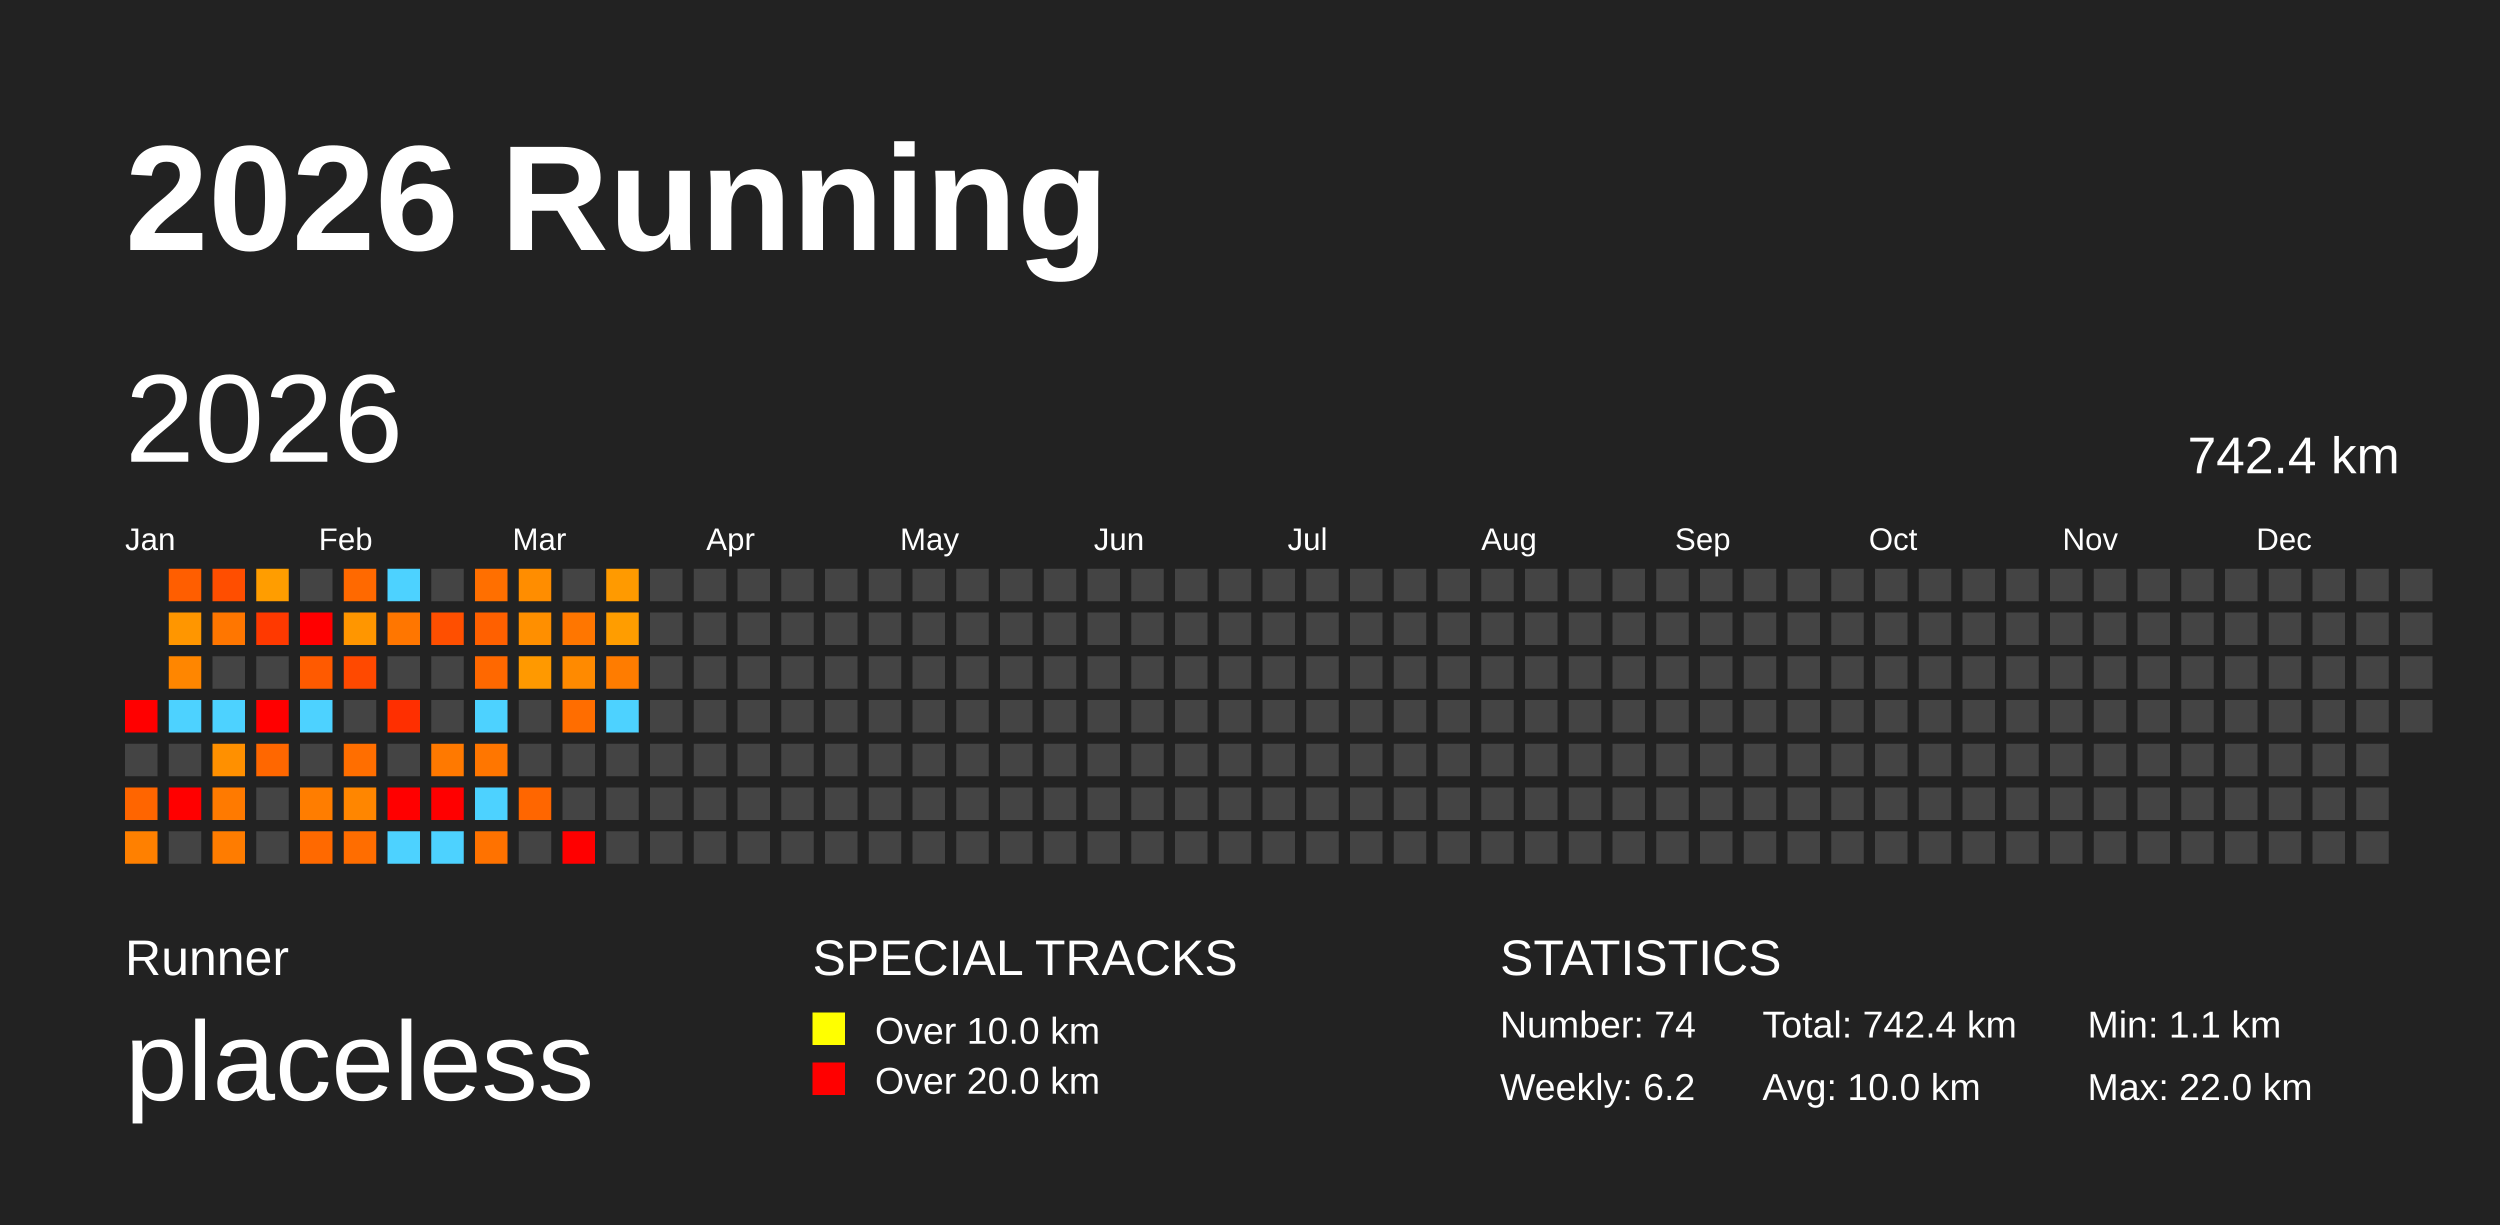
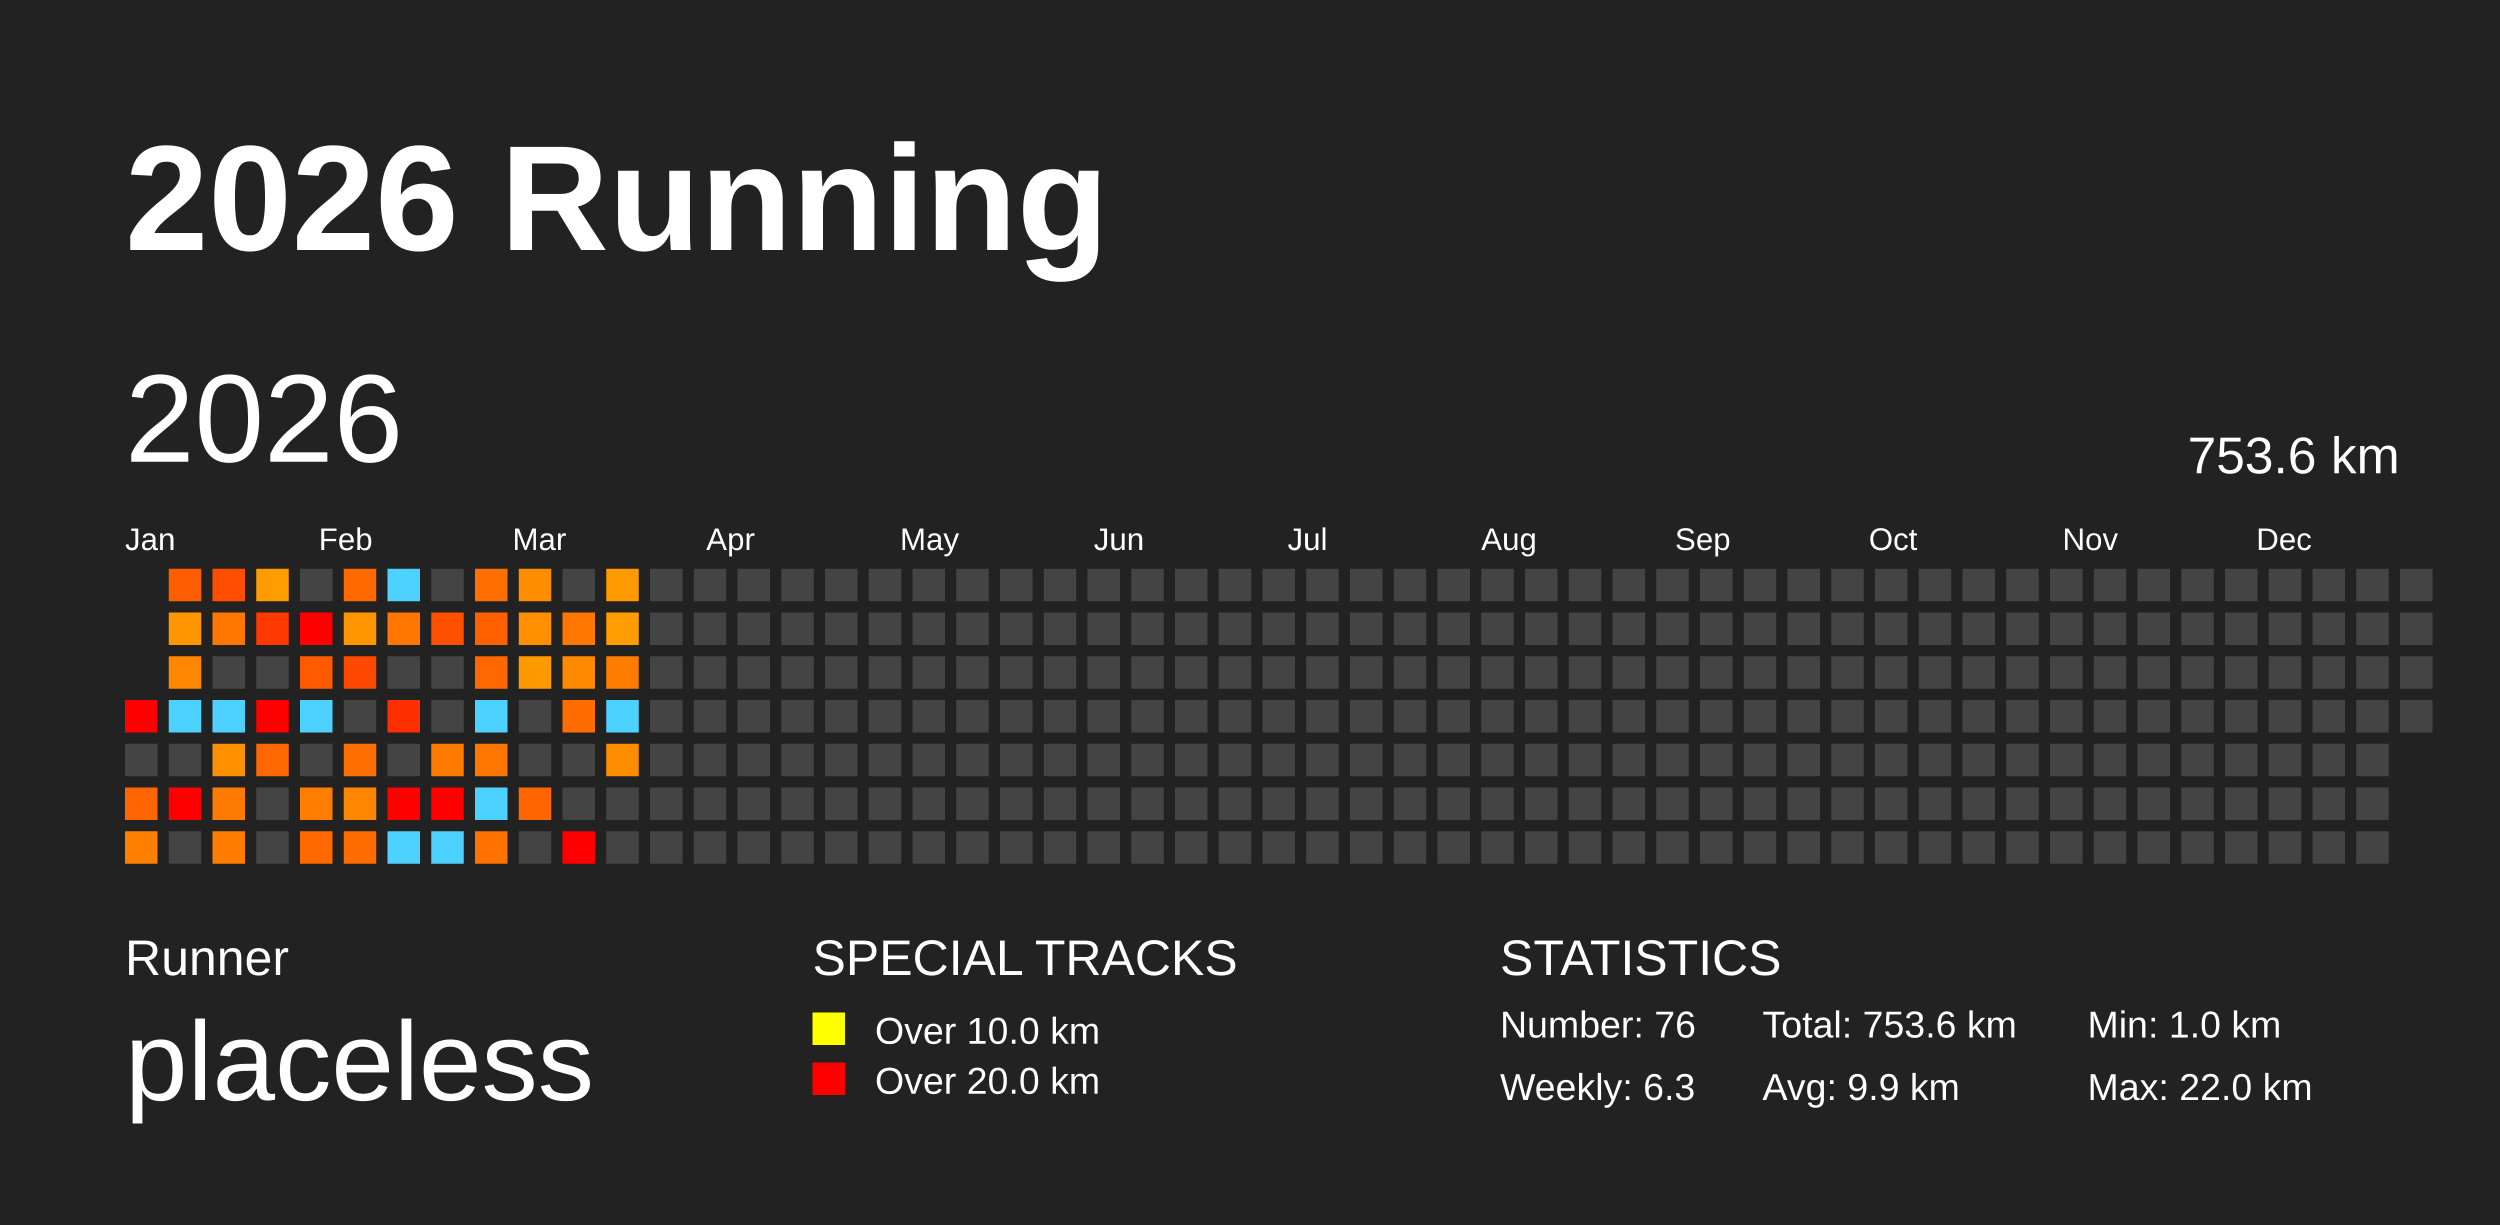
<svg xmlns="http://www.w3.org/2000/svg" baseProfile="full" height="98mm" version="1.1" viewBox="0,0,200,98" width="200mm">
  <defs />
  <rect fill="#222222" height="98" width="200" x="0" y="0" />
  <text fill="#FFFFFF" style="font-size:12px; font-family:Arial; font-weight:bold;" x="10" y="20">2026 Running</text>
  <text fill="#FFFFFF" style="font-size:4px; font-family:Arial" x="10" y="78">Runner</text>
  <text fill="#FFFFFF" style="font-size:9px; font-family:Arial" x="10" y="88">placeless</text>
  <text fill="#FFFFFF" style="font-size:4px; font-family:Arial" x="65" y="78">SPECIAL TRACKS</text>
  <rect fill="yellow" height="2.6" width="2.6" x="65" y="81" />
  <text fill="#FFFFFF" style="font-size:3px; font-family:Arial" x="70" y="83.5">Over 10.0 km</text>
  <rect fill="red" height="2.6" width="2.6" x="65" y="85" />
  <text fill="#FFFFFF" style="font-size:3px; font-family:Arial" x="70" y="87.5">Over 20.0 km</text>
  <text fill="#FFFFFF" style="font-size:4px; font-family:Arial" x="120" y="78">STATISTICS</text>
-   <text fill="#FFFFFF" style="font-size:3px; font-family:Arial" x="120" y="83">Number: 74</text>
-   <text fill="#FFFFFF" style="font-size:3px; font-family:Arial" x="120" y="88">Weekly: 6.2</text>
-   <text fill="#FFFFFF" style="font-size:3px; font-family:Arial" x="141" y="83">Total: 742.4 km</text>
-   <text fill="#FFFFFF" style="font-size:3px; font-family:Arial" x="141" y="88">Avg: 10.0 km</text>
-   <text fill="#FFFFFF" style="font-size:3px; font-family:Arial" x="167" y="83">Min: 1.1 km</text>
+   <text fill="#FFFFFF" style="font-size:3px; font-family:Arial" x="120" y="83">Number: 76</text>
+   <text fill="#FFFFFF" style="font-size:3px; font-family:Arial" x="120" y="88">Weekly: 6.3</text>
+   <text fill="#FFFFFF" style="font-size:3px; font-family:Arial" x="141" y="83">Total: 753.6 km</text>
+   <text fill="#FFFFFF" style="font-size:3px; font-family:Arial" x="141" y="88">Avg: 9.9 km</text>
+   <text fill="#FFFFFF" style="font-size:3px; font-family:Arial" x="167" y="83">Min: 1.0 km</text>
  <text fill="#FFFFFF" style="font-size:3px; font-family:Arial" x="167" y="88">Max: 22.0 km</text>
  <text dominant-baseline="hanging" fill="#FFFFFF" style="font-size:10.0px; font-family:Arial;" x="10" y="30">2026</text>
-   <text dominant-baseline="hanging" fill="#FFFFFF" style="font-size:4.125px; font-family:Arial;" x="175" y="35">742.4 km</text>
+   <text dominant-baseline="hanging" fill="#FFFFFF" style="font-size:4.125px; font-family:Arial;" x="175" y="35">753.6 km</text>
  <text fill="#FFFFFF" style="font-size:2.5px; font-family:Arial" x="10.0" y="44">Jan</text>
  <text fill="#FFFFFF" style="font-size:2.5px; font-family:Arial" x="25.5" y="44">Feb</text>
  <text fill="#FFFFFF" style="font-size:2.5px; font-family:Arial" x="41.0" y="44">Mar</text>
  <text fill="#FFFFFF" style="font-size:2.5px; font-family:Arial" x="56.5" y="44">Apr</text>
  <text fill="#FFFFFF" style="font-size:2.5px; font-family:Arial" x="72.0" y="44">May</text>
  <text fill="#FFFFFF" style="font-size:2.5px; font-family:Arial" x="87.5" y="44">Jun</text>
  <text fill="#FFFFFF" style="font-size:2.5px; font-family:Arial" x="103.0" y="44">Jul</text>
  <text fill="#FFFFFF" style="font-size:2.5px; font-family:Arial" x="118.5" y="44">Aug</text>
  <text fill="#FFFFFF" style="font-size:2.5px; font-family:Arial" x="134.0" y="44">Sep</text>
  <text fill="#FFFFFF" style="font-size:2.5px; font-family:Arial" x="149.5" y="44">Oct</text>
  <text fill="#FFFFFF" style="font-size:2.5px; font-family:Arial" x="165.0" y="44">Nov</text>
  <text fill="#FFFFFF" style="font-size:2.5px; font-family:Arial" x="180.5" y="44">Dec</text>
  <rect fill="red" height="2.6" width="2.6" x="10.0" y="56.0" />
  <rect fill="#444444" height="2.6" width="2.6" x="10.0" y="59.5" />
  <rect fill="#ff6500" height="2.6" width="2.6" x="10.0" y="63.0" />
  <rect fill="#ff8000" height="2.6" width="2.6" x="10.0" y="66.5" />
  <rect fill="#ff5e00" height="2.6" width="2.6" x="13.5" y="45.5" />
  <rect fill="#ff9600" height="2.6" width="2.6" x="13.5" y="49.0" />
  <rect fill="#ff8600" height="2.6" width="2.6" x="13.5" y="52.5" />
  <rect fill="#4dd2ff" height="2.6" width="2.6" x="13.5" y="56.0" />
  <rect fill="#444444" height="2.6" width="2.6" x="13.5" y="59.5" />
  <rect fill="red" height="2.6" width="2.6" x="13.5" y="63.0" />
  <rect fill="#444444" height="2.6" width="2.6" x="13.5" y="66.5" />
  <rect fill="#ff4e00" height="2.6" width="2.6" x="17.0" y="45.5" />
  <rect fill="#ff7600" height="2.6" width="2.6" x="17.0" y="49.0" />
  <rect fill="#444444" height="2.6" width="2.6" x="17.0" y="52.5" />
  <rect fill="#4dd2ff" height="2.6" width="2.6" x="17.0" y="56.0" />
  <rect fill="#ff9000" height="2.6" width="2.6" x="17.0" y="59.5" />
  <rect fill="#ff7a00" height="2.6" width="2.6" x="17.0" y="63.0" />
  <rect fill="#ff7c00" height="2.6" width="2.6" x="17.0" y="66.5" />
  <rect fill="#ff9d00" height="2.6" width="2.6" x="20.5" y="45.5" />
  <rect fill="#ff3900" height="2.6" width="2.6" x="20.5" y="49.0" />
  <rect fill="#444444" height="2.6" width="2.6" x="20.5" y="52.5" />
  <rect fill="red" height="2.6" width="2.6" x="20.5" y="56.0" />
  <rect fill="#ff6700" height="2.6" width="2.6" x="20.5" y="59.5" />
  <rect fill="#444444" height="2.6" width="2.6" x="20.5" y="63.0" />
  <rect fill="#444444" height="2.6" width="2.6" x="20.5" y="66.5" />
  <rect fill="#444444" height="2.6" width="2.6" x="24.0" y="45.5" />
  <rect fill="red" height="2.6" width="2.6" x="24.0" y="49.0" />
  <rect fill="#ff5a00" height="2.6" width="2.6" x="24.0" y="52.5" />
  <rect fill="#4dd2ff" height="2.6" width="2.6" x="24.0" y="56.0" />
  <rect fill="#444444" height="2.6" width="2.6" x="24.0" y="59.5" />
  <rect fill="#ff7d00" height="2.6" width="2.6" x="24.0" y="63.0" />
  <rect fill="#ff6900" height="2.6" width="2.6" x="24.0" y="66.5" />
  <rect fill="#ff6900" height="2.6" width="2.6" x="27.5" y="45.5" />
  <rect fill="#ff9600" height="2.6" width="2.6" x="27.5" y="49.0" />
  <rect fill="#ff4900" height="2.6" width="2.6" x="27.5" y="52.5" />
  <rect fill="#444444" height="2.6" width="2.6" x="27.5" y="56.0" />
  <rect fill="#ff6e00" height="2.6" width="2.6" x="27.5" y="59.5" />
  <rect fill="#ff8600" height="2.6" width="2.6" x="27.5" y="63.0" />
  <rect fill="#ff6d00" height="2.6" width="2.6" x="27.5" y="66.5" />
  <rect fill="#4dd2ff" height="2.6" width="2.6" x="31.0" y="45.5" />
  <rect fill="#ff7600" height="2.6" width="2.6" x="31.0" y="49.0" />
  <rect fill="#444444" height="2.6" width="2.6" x="31.0" y="52.5" />
  <rect fill="#ff2f00" height="2.6" width="2.6" x="31.0" y="56.0" />
  <rect fill="#444444" height="2.6" width="2.6" x="31.0" y="59.5" />
  <rect fill="red" height="2.6" width="2.6" x="31.0" y="63.0" />
  <rect fill="#4dd2ff" height="2.6" width="2.6" x="31.0" y="66.5" />
  <rect fill="#444444" height="2.6" width="2.6" x="34.5" y="45.5" />
  <rect fill="#ff4f00" height="2.6" width="2.6" x="34.5" y="49.0" />
  <rect fill="#444444" height="2.6" width="2.6" x="34.5" y="52.5" />
  <rect fill="#444444" height="2.6" width="2.6" x="34.5" y="56.0" />
  <rect fill="#ff7900" height="2.6" width="2.6" x="34.5" y="59.5" />
  <rect fill="red" height="2.6" width="2.6" x="34.5" y="63.0" />
  <rect fill="#4dd2ff" height="2.6" width="2.6" x="34.5" y="66.5" />
  <rect fill="#ff6f00" height="2.6" width="2.6" x="38.0" y="45.5" />
  <rect fill="#ff6000" height="2.6" width="2.6" x="38.0" y="49.0" />
  <rect fill="#ff6800" height="2.6" width="2.6" x="38.0" y="52.5" />
  <rect fill="#4dd2ff" height="2.6" width="2.6" x="38.0" y="56.0" />
  <rect fill="#ff7600" height="2.6" width="2.6" x="38.0" y="59.5" />
  <rect fill="#4dd2ff" height="2.6" width="2.6" x="38.0" y="63.0" />
  <rect fill="#ff7200" height="2.6" width="2.6" x="38.0" y="66.5" />
  <rect fill="#ff8d00" height="2.6" width="2.6" x="41.5" y="45.5" />
  <rect fill="#ff8f00" height="2.6" width="2.6" x="41.5" y="49.0" />
  <rect fill="#ff9900" height="2.6" width="2.6" x="41.5" y="52.5" />
  <rect fill="#444444" height="2.6" width="2.6" x="41.5" y="56.0" />
  <rect fill="#444444" height="2.6" width="2.6" x="41.5" y="59.5" />
  <rect fill="#ff6600" height="2.6" width="2.6" x="41.5" y="63.0" />
  <rect fill="#444444" height="2.6" width="2.6" x="41.5" y="66.5" />
  <rect fill="#444444" height="2.6" width="2.6" x="45.0" y="45.5" />
  <rect fill="#ff7600" height="2.6" width="2.6" x="45.0" y="49.0" />
  <rect fill="#ff8a00" height="2.6" width="2.6" x="45.0" y="52.5" />
  <rect fill="#ff6d00" height="2.6" width="2.6" x="45.0" y="56.0" />
  <rect fill="#444444" height="2.6" width="2.6" x="45.0" y="59.5" />
  <rect fill="#444444" height="2.6" width="2.6" x="45.0" y="63.0" />
  <rect fill="red" height="2.6" width="2.6" x="45.0" y="66.5" />
  <rect fill="#ff9a00" height="2.6" width="2.6" x="48.5" y="45.5" />
  <rect fill="#ff9d00" height="2.6" width="2.6" x="48.5" y="49.0" />
  <rect fill="#ff7c00" height="2.6" width="2.6" x="48.5" y="52.5" />
  <rect fill="#4dd2ff" height="2.6" width="2.6" x="48.5" y="56.0" />
-   <rect fill="#444444" height="2.6" width="2.6" x="48.5" y="59.5" />
+   <rect fill="#ff8d00" height="2.6" width="2.6" x="48.5" y="59.5" />
  <rect fill="#444444" height="2.6" width="2.6" x="48.5" y="63.0" />
  <rect fill="#444444" height="2.6" width="2.6" x="48.5" y="66.5" />
  <rect fill="#444444" height="2.6" width="2.6" x="52.0" y="45.5" />
  <rect fill="#444444" height="2.6" width="2.6" x="52.0" y="49.0" />
  <rect fill="#444444" height="2.6" width="2.6" x="52.0" y="52.5" />
  <rect fill="#444444" height="2.6" width="2.6" x="52.0" y="56.0" />
  <rect fill="#444444" height="2.6" width="2.6" x="52.0" y="59.5" />
  <rect fill="#444444" height="2.6" width="2.6" x="52.0" y="63.0" />
  <rect fill="#444444" height="2.6" width="2.6" x="52.0" y="66.5" />
  <rect fill="#444444" height="2.6" width="2.6" x="55.5" y="45.5" />
  <rect fill="#444444" height="2.6" width="2.6" x="55.5" y="49.0" />
  <rect fill="#444444" height="2.6" width="2.6" x="55.5" y="52.5" />
  <rect fill="#444444" height="2.6" width="2.6" x="55.5" y="56.0" />
  <rect fill="#444444" height="2.6" width="2.6" x="55.5" y="59.5" />
  <rect fill="#444444" height="2.6" width="2.6" x="55.5" y="63.0" />
  <rect fill="#444444" height="2.6" width="2.6" x="55.5" y="66.5" />
  <rect fill="#444444" height="2.6" width="2.6" x="59.0" y="45.5" />
  <rect fill="#444444" height="2.6" width="2.6" x="59.0" y="49.0" />
  <rect fill="#444444" height="2.6" width="2.6" x="59.0" y="52.5" />
  <rect fill="#444444" height="2.6" width="2.6" x="59.0" y="56.0" />
  <rect fill="#444444" height="2.6" width="2.6" x="59.0" y="59.5" />
  <rect fill="#444444" height="2.6" width="2.6" x="59.0" y="63.0" />
  <rect fill="#444444" height="2.6" width="2.6" x="59.0" y="66.5" />
  <rect fill="#444444" height="2.6" width="2.6" x="62.5" y="45.5" />
  <rect fill="#444444" height="2.6" width="2.6" x="62.5" y="49.0" />
  <rect fill="#444444" height="2.6" width="2.6" x="62.5" y="52.5" />
  <rect fill="#444444" height="2.6" width="2.6" x="62.5" y="56.0" />
  <rect fill="#444444" height="2.6" width="2.6" x="62.5" y="59.5" />
  <rect fill="#444444" height="2.6" width="2.6" x="62.5" y="63.0" />
  <rect fill="#444444" height="2.6" width="2.6" x="62.5" y="66.5" />
  <rect fill="#444444" height="2.6" width="2.6" x="66.0" y="45.5" />
  <rect fill="#444444" height="2.6" width="2.6" x="66.0" y="49.0" />
  <rect fill="#444444" height="2.6" width="2.6" x="66.0" y="52.5" />
  <rect fill="#444444" height="2.6" width="2.6" x="66.0" y="56.0" />
  <rect fill="#444444" height="2.6" width="2.6" x="66.0" y="59.5" />
  <rect fill="#444444" height="2.6" width="2.6" x="66.0" y="63.0" />
  <rect fill="#444444" height="2.6" width="2.6" x="66.0" y="66.5" />
  <rect fill="#444444" height="2.6" width="2.6" x="69.5" y="45.5" />
  <rect fill="#444444" height="2.6" width="2.6" x="69.5" y="49.0" />
  <rect fill="#444444" height="2.6" width="2.6" x="69.5" y="52.5" />
  <rect fill="#444444" height="2.6" width="2.6" x="69.5" y="56.0" />
  <rect fill="#444444" height="2.6" width="2.6" x="69.5" y="59.5" />
  <rect fill="#444444" height="2.6" width="2.6" x="69.5" y="63.0" />
  <rect fill="#444444" height="2.6" width="2.6" x="69.5" y="66.5" />
  <rect fill="#444444" height="2.6" width="2.6" x="73.0" y="45.5" />
  <rect fill="#444444" height="2.6" width="2.6" x="73.0" y="49.0" />
  <rect fill="#444444" height="2.6" width="2.6" x="73.0" y="52.5" />
  <rect fill="#444444" height="2.6" width="2.6" x="73.0" y="56.0" />
  <rect fill="#444444" height="2.6" width="2.6" x="73.0" y="59.5" />
  <rect fill="#444444" height="2.6" width="2.6" x="73.0" y="63.0" />
  <rect fill="#444444" height="2.6" width="2.6" x="73.0" y="66.5" />
  <rect fill="#444444" height="2.6" width="2.6" x="76.5" y="45.5" />
  <rect fill="#444444" height="2.6" width="2.6" x="76.5" y="49.0" />
  <rect fill="#444444" height="2.6" width="2.6" x="76.5" y="52.5" />
  <rect fill="#444444" height="2.6" width="2.6" x="76.5" y="56.0" />
  <rect fill="#444444" height="2.6" width="2.6" x="76.5" y="59.5" />
  <rect fill="#444444" height="2.6" width="2.6" x="76.5" y="63.0" />
  <rect fill="#444444" height="2.6" width="2.6" x="76.5" y="66.5" />
  <rect fill="#444444" height="2.6" width="2.6" x="80.0" y="45.5" />
  <rect fill="#444444" height="2.6" width="2.6" x="80.0" y="49.0" />
  <rect fill="#444444" height="2.6" width="2.6" x="80.0" y="52.5" />
  <rect fill="#444444" height="2.6" width="2.6" x="80.0" y="56.0" />
  <rect fill="#444444" height="2.6" width="2.6" x="80.0" y="59.5" />
  <rect fill="#444444" height="2.6" width="2.6" x="80.0" y="63.0" />
  <rect fill="#444444" height="2.6" width="2.6" x="80.0" y="66.5" />
  <rect fill="#444444" height="2.6" width="2.6" x="83.5" y="45.5" />
  <rect fill="#444444" height="2.6" width="2.6" x="83.5" y="49.0" />
  <rect fill="#444444" height="2.6" width="2.6" x="83.5" y="52.5" />
  <rect fill="#444444" height="2.6" width="2.6" x="83.5" y="56.0" />
  <rect fill="#444444" height="2.6" width="2.6" x="83.5" y="59.5" />
  <rect fill="#444444" height="2.6" width="2.6" x="83.5" y="63.0" />
  <rect fill="#444444" height="2.6" width="2.6" x="83.5" y="66.5" />
  <rect fill="#444444" height="2.6" width="2.6" x="87.0" y="45.5" />
  <rect fill="#444444" height="2.6" width="2.6" x="87.0" y="49.0" />
  <rect fill="#444444" height="2.6" width="2.6" x="87.0" y="52.5" />
  <rect fill="#444444" height="2.6" width="2.6" x="87.0" y="56.0" />
  <rect fill="#444444" height="2.6" width="2.6" x="87.0" y="59.5" />
  <rect fill="#444444" height="2.6" width="2.6" x="87.0" y="63.0" />
  <rect fill="#444444" height="2.6" width="2.6" x="87.0" y="66.5" />
  <rect fill="#444444" height="2.6" width="2.6" x="90.5" y="45.5" />
  <rect fill="#444444" height="2.6" width="2.6" x="90.5" y="49.0" />
  <rect fill="#444444" height="2.6" width="2.6" x="90.5" y="52.5" />
  <rect fill="#444444" height="2.6" width="2.6" x="90.5" y="56.0" />
  <rect fill="#444444" height="2.6" width="2.6" x="90.5" y="59.5" />
  <rect fill="#444444" height="2.6" width="2.6" x="90.5" y="63.0" />
  <rect fill="#444444" height="2.6" width="2.6" x="90.5" y="66.5" />
  <rect fill="#444444" height="2.6" width="2.6" x="94.0" y="45.5" />
  <rect fill="#444444" height="2.6" width="2.6" x="94.0" y="49.0" />
  <rect fill="#444444" height="2.6" width="2.6" x="94.0" y="52.5" />
  <rect fill="#444444" height="2.6" width="2.6" x="94.0" y="56.0" />
  <rect fill="#444444" height="2.6" width="2.6" x="94.0" y="59.5" />
  <rect fill="#444444" height="2.6" width="2.6" x="94.0" y="63.0" />
  <rect fill="#444444" height="2.6" width="2.6" x="94.0" y="66.5" />
  <rect fill="#444444" height="2.6" width="2.6" x="97.5" y="45.5" />
  <rect fill="#444444" height="2.6" width="2.6" x="97.5" y="49.0" />
  <rect fill="#444444" height="2.6" width="2.6" x="97.5" y="52.5" />
  <rect fill="#444444" height="2.6" width="2.6" x="97.5" y="56.0" />
  <rect fill="#444444" height="2.6" width="2.6" x="97.5" y="59.5" />
  <rect fill="#444444" height="2.6" width="2.6" x="97.5" y="63.0" />
  <rect fill="#444444" height="2.6" width="2.6" x="97.5" y="66.5" />
  <rect fill="#444444" height="2.6" width="2.6" x="101.0" y="45.5" />
  <rect fill="#444444" height="2.6" width="2.6" x="101.0" y="49.0" />
  <rect fill="#444444" height="2.6" width="2.6" x="101.0" y="52.5" />
  <rect fill="#444444" height="2.6" width="2.6" x="101.0" y="56.0" />
  <rect fill="#444444" height="2.6" width="2.6" x="101.0" y="59.5" />
  <rect fill="#444444" height="2.6" width="2.6" x="101.0" y="63.0" />
  <rect fill="#444444" height="2.6" width="2.6" x="101.0" y="66.5" />
  <rect fill="#444444" height="2.6" width="2.6" x="104.5" y="45.5" />
  <rect fill="#444444" height="2.6" width="2.6" x="104.5" y="49.0" />
  <rect fill="#444444" height="2.6" width="2.6" x="104.5" y="52.5" />
  <rect fill="#444444" height="2.6" width="2.6" x="104.5" y="56.0" />
  <rect fill="#444444" height="2.6" width="2.6" x="104.5" y="59.5" />
  <rect fill="#444444" height="2.6" width="2.6" x="104.5" y="63.0" />
  <rect fill="#444444" height="2.6" width="2.6" x="104.5" y="66.5" />
  <rect fill="#444444" height="2.6" width="2.6" x="108.0" y="45.5" />
  <rect fill="#444444" height="2.6" width="2.6" x="108.0" y="49.0" />
  <rect fill="#444444" height="2.6" width="2.6" x="108.0" y="52.5" />
  <rect fill="#444444" height="2.6" width="2.6" x="108.0" y="56.0" />
  <rect fill="#444444" height="2.6" width="2.6" x="108.0" y="59.5" />
  <rect fill="#444444" height="2.6" width="2.6" x="108.0" y="63.0" />
  <rect fill="#444444" height="2.6" width="2.6" x="108.0" y="66.5" />
  <rect fill="#444444" height="2.6" width="2.6" x="111.5" y="45.5" />
  <rect fill="#444444" height="2.6" width="2.6" x="111.5" y="49.0" />
  <rect fill="#444444" height="2.6" width="2.6" x="111.5" y="52.5" />
  <rect fill="#444444" height="2.6" width="2.6" x="111.5" y="56.0" />
  <rect fill="#444444" height="2.6" width="2.6" x="111.5" y="59.5" />
  <rect fill="#444444" height="2.6" width="2.6" x="111.5" y="63.0" />
  <rect fill="#444444" height="2.6" width="2.6" x="111.5" y="66.5" />
  <rect fill="#444444" height="2.6" width="2.6" x="115.0" y="45.5" />
  <rect fill="#444444" height="2.6" width="2.6" x="115.0" y="49.0" />
  <rect fill="#444444" height="2.6" width="2.6" x="115.0" y="52.5" />
  <rect fill="#444444" height="2.6" width="2.6" x="115.0" y="56.0" />
  <rect fill="#444444" height="2.6" width="2.6" x="115.0" y="59.5" />
  <rect fill="#444444" height="2.6" width="2.6" x="115.0" y="63.0" />
  <rect fill="#444444" height="2.6" width="2.6" x="115.0" y="66.5" />
  <rect fill="#444444" height="2.6" width="2.6" x="118.5" y="45.5" />
  <rect fill="#444444" height="2.6" width="2.6" x="118.5" y="49.0" />
  <rect fill="#444444" height="2.6" width="2.6" x="118.5" y="52.5" />
  <rect fill="#444444" height="2.6" width="2.6" x="118.5" y="56.0" />
  <rect fill="#444444" height="2.6" width="2.6" x="118.5" y="59.5" />
  <rect fill="#444444" height="2.6" width="2.6" x="118.5" y="63.0" />
  <rect fill="#444444" height="2.6" width="2.6" x="118.5" y="66.5" />
  <rect fill="#444444" height="2.6" width="2.6" x="122.0" y="45.5" />
  <rect fill="#444444" height="2.6" width="2.6" x="122.0" y="49.0" />
  <rect fill="#444444" height="2.6" width="2.6" x="122.0" y="52.5" />
  <rect fill="#444444" height="2.6" width="2.6" x="122.0" y="56.0" />
  <rect fill="#444444" height="2.6" width="2.6" x="122.0" y="59.5" />
  <rect fill="#444444" height="2.6" width="2.6" x="122.0" y="63.0" />
  <rect fill="#444444" height="2.6" width="2.6" x="122.0" y="66.5" />
  <rect fill="#444444" height="2.6" width="2.6" x="125.5" y="45.5" />
  <rect fill="#444444" height="2.6" width="2.6" x="125.5" y="49.0" />
  <rect fill="#444444" height="2.6" width="2.6" x="125.5" y="52.5" />
  <rect fill="#444444" height="2.6" width="2.6" x="125.5" y="56.0" />
  <rect fill="#444444" height="2.6" width="2.6" x="125.5" y="59.5" />
  <rect fill="#444444" height="2.6" width="2.6" x="125.5" y="63.0" />
  <rect fill="#444444" height="2.6" width="2.6" x="125.5" y="66.5" />
  <rect fill="#444444" height="2.6" width="2.6" x="129.0" y="45.5" />
  <rect fill="#444444" height="2.6" width="2.6" x="129.0" y="49.0" />
  <rect fill="#444444" height="2.6" width="2.6" x="129.0" y="52.5" />
  <rect fill="#444444" height="2.6" width="2.6" x="129.0" y="56.0" />
  <rect fill="#444444" height="2.6" width="2.6" x="129.0" y="59.5" />
  <rect fill="#444444" height="2.6" width="2.6" x="129.0" y="63.0" />
  <rect fill="#444444" height="2.6" width="2.6" x="129.0" y="66.5" />
  <rect fill="#444444" height="2.6" width="2.6" x="132.5" y="45.5" />
  <rect fill="#444444" height="2.6" width="2.6" x="132.5" y="49.0" />
  <rect fill="#444444" height="2.6" width="2.6" x="132.5" y="52.5" />
  <rect fill="#444444" height="2.6" width="2.6" x="132.5" y="56.0" />
  <rect fill="#444444" height="2.6" width="2.6" x="132.5" y="59.5" />
  <rect fill="#444444" height="2.6" width="2.6" x="132.5" y="63.0" />
  <rect fill="#444444" height="2.6" width="2.6" x="132.5" y="66.5" />
  <rect fill="#444444" height="2.6" width="2.6" x="136.0" y="45.5" />
  <rect fill="#444444" height="2.6" width="2.6" x="136.0" y="49.0" />
  <rect fill="#444444" height="2.6" width="2.6" x="136.0" y="52.5" />
  <rect fill="#444444" height="2.6" width="2.6" x="136.0" y="56.0" />
  <rect fill="#444444" height="2.6" width="2.6" x="136.0" y="59.5" />
  <rect fill="#444444" height="2.6" width="2.6" x="136.0" y="63.0" />
  <rect fill="#444444" height="2.6" width="2.6" x="136.0" y="66.5" />
  <rect fill="#444444" height="2.6" width="2.6" x="139.5" y="45.5" />
  <rect fill="#444444" height="2.6" width="2.6" x="139.5" y="49.0" />
  <rect fill="#444444" height="2.6" width="2.6" x="139.5" y="52.5" />
  <rect fill="#444444" height="2.6" width="2.6" x="139.5" y="56.0" />
  <rect fill="#444444" height="2.6" width="2.6" x="139.5" y="59.5" />
  <rect fill="#444444" height="2.6" width="2.6" x="139.5" y="63.0" />
  <rect fill="#444444" height="2.6" width="2.6" x="139.5" y="66.5" />
  <rect fill="#444444" height="2.6" width="2.6" x="143.0" y="45.5" />
  <rect fill="#444444" height="2.6" width="2.6" x="143.0" y="49.0" />
  <rect fill="#444444" height="2.6" width="2.6" x="143.0" y="52.5" />
  <rect fill="#444444" height="2.6" width="2.6" x="143.0" y="56.0" />
  <rect fill="#444444" height="2.6" width="2.6" x="143.0" y="59.5" />
  <rect fill="#444444" height="2.6" width="2.6" x="143.0" y="63.0" />
  <rect fill="#444444" height="2.6" width="2.6" x="143.0" y="66.5" />
  <rect fill="#444444" height="2.6" width="2.6" x="146.5" y="45.5" />
  <rect fill="#444444" height="2.6" width="2.6" x="146.5" y="49.0" />
  <rect fill="#444444" height="2.6" width="2.6" x="146.5" y="52.5" />
  <rect fill="#444444" height="2.6" width="2.6" x="146.5" y="56.0" />
  <rect fill="#444444" height="2.6" width="2.6" x="146.5" y="59.5" />
  <rect fill="#444444" height="2.6" width="2.6" x="146.5" y="63.0" />
  <rect fill="#444444" height="2.6" width="2.6" x="146.5" y="66.5" />
  <rect fill="#444444" height="2.6" width="2.6" x="150.0" y="45.5" />
  <rect fill="#444444" height="2.6" width="2.6" x="150.0" y="49.0" />
  <rect fill="#444444" height="2.6" width="2.6" x="150.0" y="52.5" />
  <rect fill="#444444" height="2.6" width="2.6" x="150.0" y="56.0" />
  <rect fill="#444444" height="2.6" width="2.6" x="150.0" y="59.5" />
  <rect fill="#444444" height="2.6" width="2.6" x="150.0" y="63.0" />
  <rect fill="#444444" height="2.6" width="2.6" x="150.0" y="66.5" />
  <rect fill="#444444" height="2.6" width="2.6" x="153.5" y="45.5" />
  <rect fill="#444444" height="2.6" width="2.6" x="153.5" y="49.0" />
  <rect fill="#444444" height="2.6" width="2.6" x="153.5" y="52.5" />
  <rect fill="#444444" height="2.6" width="2.6" x="153.5" y="56.0" />
  <rect fill="#444444" height="2.6" width="2.6" x="153.5" y="59.5" />
  <rect fill="#444444" height="2.6" width="2.6" x="153.5" y="63.0" />
  <rect fill="#444444" height="2.6" width="2.6" x="153.5" y="66.5" />
  <rect fill="#444444" height="2.6" width="2.6" x="157.0" y="45.5" />
  <rect fill="#444444" height="2.6" width="2.6" x="157.0" y="49.0" />
  <rect fill="#444444" height="2.6" width="2.6" x="157.0" y="52.5" />
  <rect fill="#444444" height="2.6" width="2.6" x="157.0" y="56.0" />
  <rect fill="#444444" height="2.6" width="2.6" x="157.0" y="59.5" />
  <rect fill="#444444" height="2.6" width="2.6" x="157.0" y="63.0" />
  <rect fill="#444444" height="2.6" width="2.6" x="157.0" y="66.5" />
  <rect fill="#444444" height="2.6" width="2.6" x="160.5" y="45.5" />
  <rect fill="#444444" height="2.6" width="2.6" x="160.5" y="49.0" />
  <rect fill="#444444" height="2.6" width="2.6" x="160.5" y="52.5" />
  <rect fill="#444444" height="2.6" width="2.6" x="160.5" y="56.0" />
  <rect fill="#444444" height="2.6" width="2.6" x="160.5" y="59.5" />
  <rect fill="#444444" height="2.6" width="2.6" x="160.5" y="63.0" />
  <rect fill="#444444" height="2.6" width="2.6" x="160.5" y="66.5" />
  <rect fill="#444444" height="2.6" width="2.6" x="164.0" y="45.5" />
  <rect fill="#444444" height="2.6" width="2.6" x="164.0" y="49.0" />
  <rect fill="#444444" height="2.6" width="2.6" x="164.0" y="52.5" />
  <rect fill="#444444" height="2.6" width="2.6" x="164.0" y="56.0" />
  <rect fill="#444444" height="2.6" width="2.6" x="164.0" y="59.5" />
  <rect fill="#444444" height="2.6" width="2.6" x="164.0" y="63.0" />
  <rect fill="#444444" height="2.6" width="2.6" x="164.0" y="66.5" />
  <rect fill="#444444" height="2.6" width="2.6" x="167.5" y="45.5" />
  <rect fill="#444444" height="2.6" width="2.6" x="167.5" y="49.0" />
  <rect fill="#444444" height="2.6" width="2.6" x="167.5" y="52.5" />
  <rect fill="#444444" height="2.6" width="2.6" x="167.5" y="56.0" />
  <rect fill="#444444" height="2.6" width="2.6" x="167.5" y="59.5" />
  <rect fill="#444444" height="2.6" width="2.6" x="167.5" y="63.0" />
  <rect fill="#444444" height="2.6" width="2.6" x="167.5" y="66.5" />
  <rect fill="#444444" height="2.6" width="2.6" x="171.0" y="45.5" />
  <rect fill="#444444" height="2.6" width="2.6" x="171.0" y="49.0" />
  <rect fill="#444444" height="2.6" width="2.6" x="171.0" y="52.5" />
  <rect fill="#444444" height="2.6" width="2.6" x="171.0" y="56.0" />
  <rect fill="#444444" height="2.6" width="2.6" x="171.0" y="59.5" />
  <rect fill="#444444" height="2.6" width="2.6" x="171.0" y="63.0" />
  <rect fill="#444444" height="2.6" width="2.6" x="171.0" y="66.5" />
  <rect fill="#444444" height="2.6" width="2.6" x="174.5" y="45.5" />
  <rect fill="#444444" height="2.6" width="2.6" x="174.5" y="49.0" />
  <rect fill="#444444" height="2.6" width="2.6" x="174.5" y="52.5" />
  <rect fill="#444444" height="2.6" width="2.6" x="174.5" y="56.0" />
  <rect fill="#444444" height="2.6" width="2.6" x="174.5" y="59.5" />
  <rect fill="#444444" height="2.6" width="2.6" x="174.5" y="63.0" />
  <rect fill="#444444" height="2.6" width="2.6" x="174.5" y="66.5" />
  <rect fill="#444444" height="2.6" width="2.6" x="178.0" y="45.5" />
  <rect fill="#444444" height="2.6" width="2.6" x="178.0" y="49.0" />
  <rect fill="#444444" height="2.6" width="2.6" x="178.0" y="52.5" />
  <rect fill="#444444" height="2.6" width="2.6" x="178.0" y="56.0" />
  <rect fill="#444444" height="2.6" width="2.6" x="178.0" y="59.5" />
  <rect fill="#444444" height="2.6" width="2.6" x="178.0" y="63.0" />
  <rect fill="#444444" height="2.6" width="2.6" x="178.0" y="66.5" />
  <rect fill="#444444" height="2.6" width="2.6" x="181.5" y="45.5" />
  <rect fill="#444444" height="2.6" width="2.6" x="181.5" y="49.0" />
  <rect fill="#444444" height="2.6" width="2.6" x="181.5" y="52.5" />
  <rect fill="#444444" height="2.6" width="2.6" x="181.5" y="56.0" />
  <rect fill="#444444" height="2.6" width="2.6" x="181.5" y="59.5" />
  <rect fill="#444444" height="2.6" width="2.6" x="181.5" y="63.0" />
  <rect fill="#444444" height="2.6" width="2.6" x="181.5" y="66.5" />
  <rect fill="#444444" height="2.6" width="2.6" x="185.0" y="45.5" />
  <rect fill="#444444" height="2.6" width="2.6" x="185.0" y="49.0" />
  <rect fill="#444444" height="2.6" width="2.6" x="185.0" y="52.5" />
  <rect fill="#444444" height="2.6" width="2.6" x="185.0" y="56.0" />
  <rect fill="#444444" height="2.6" width="2.6" x="185.0" y="59.5" />
  <rect fill="#444444" height="2.6" width="2.6" x="185.0" y="63.0" />
  <rect fill="#444444" height="2.6" width="2.6" x="185.0" y="66.5" />
  <rect fill="#444444" height="2.6" width="2.6" x="188.5" y="45.5" />
  <rect fill="#444444" height="2.6" width="2.6" x="188.5" y="49.0" />
  <rect fill="#444444" height="2.6" width="2.6" x="188.5" y="52.5" />
  <rect fill="#444444" height="2.6" width="2.6" x="188.5" y="56.0" />
  <rect fill="#444444" height="2.6" width="2.6" x="188.5" y="59.5" />
  <rect fill="#444444" height="2.6" width="2.6" x="188.5" y="63.0" />
  <rect fill="#444444" height="2.6" width="2.6" x="188.5" y="66.5" />
  <rect fill="#444444" height="2.6" width="2.6" x="192.0" y="45.5" />
  <rect fill="#444444" height="2.6" width="2.6" x="192.0" y="49.0" />
  <rect fill="#444444" height="2.6" width="2.6" x="192.0" y="52.5" />
  <rect fill="#444444" height="2.6" width="2.6" x="192.0" y="56.0" />
</svg>
